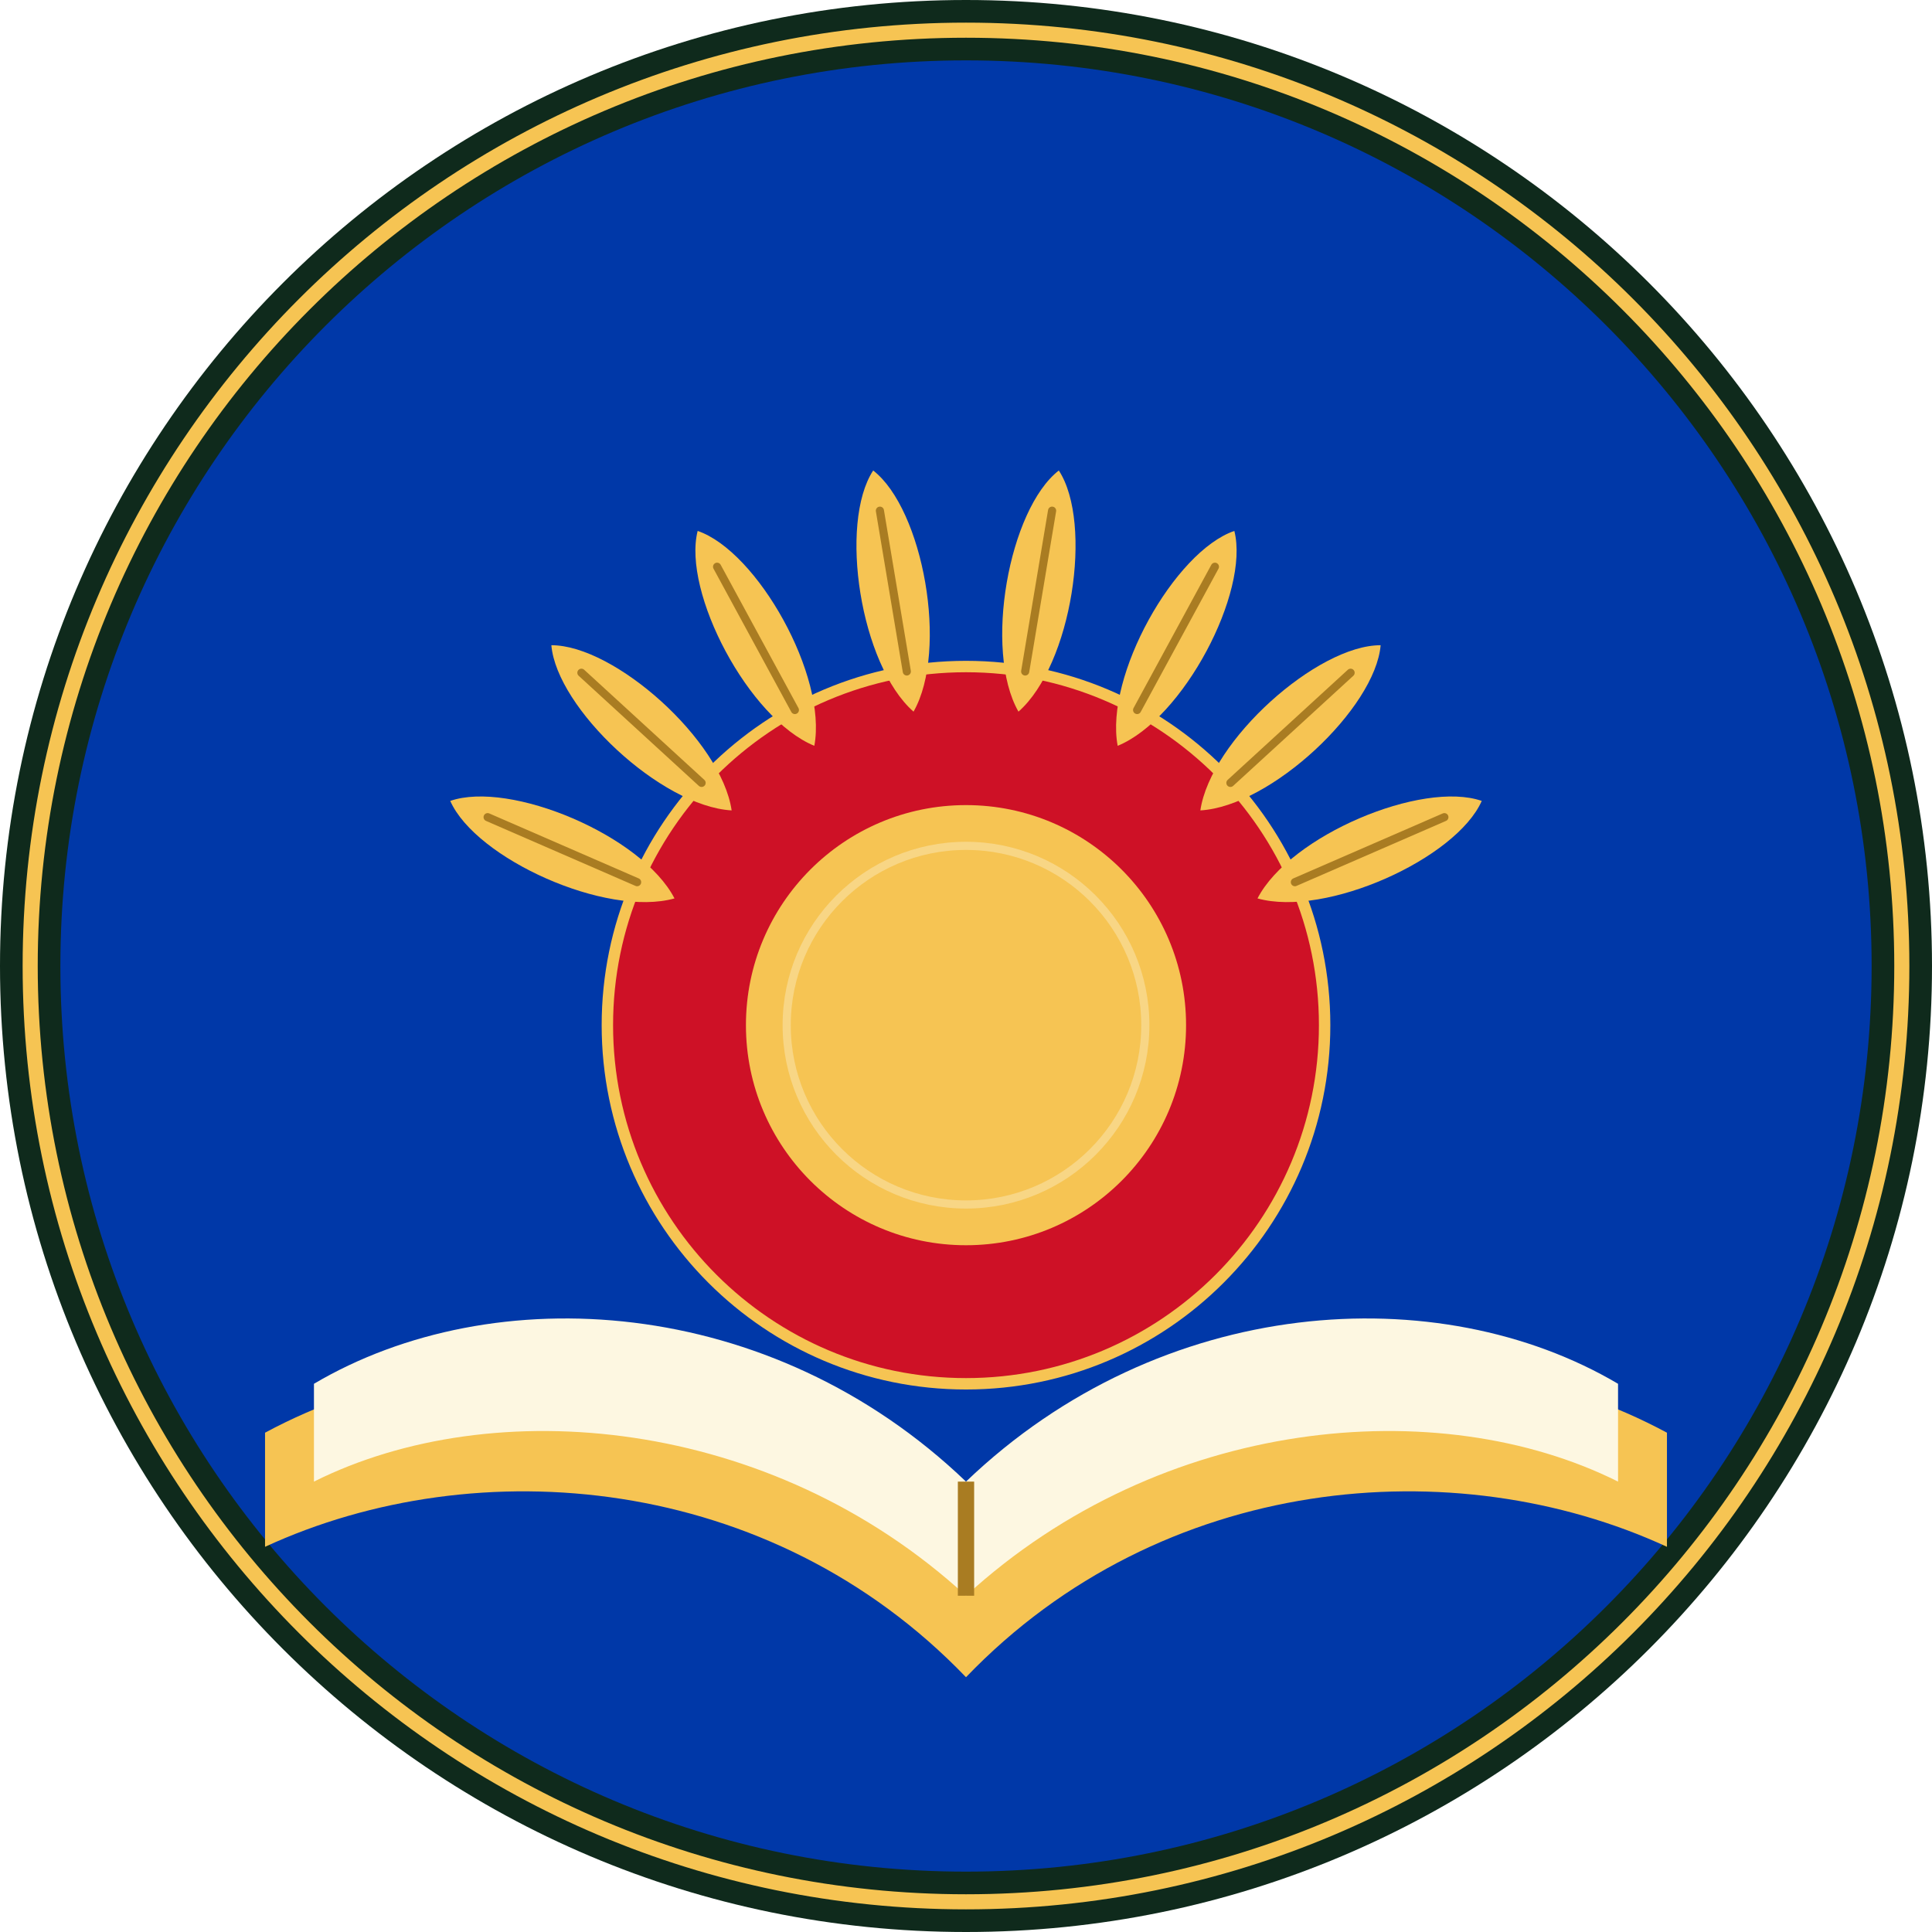
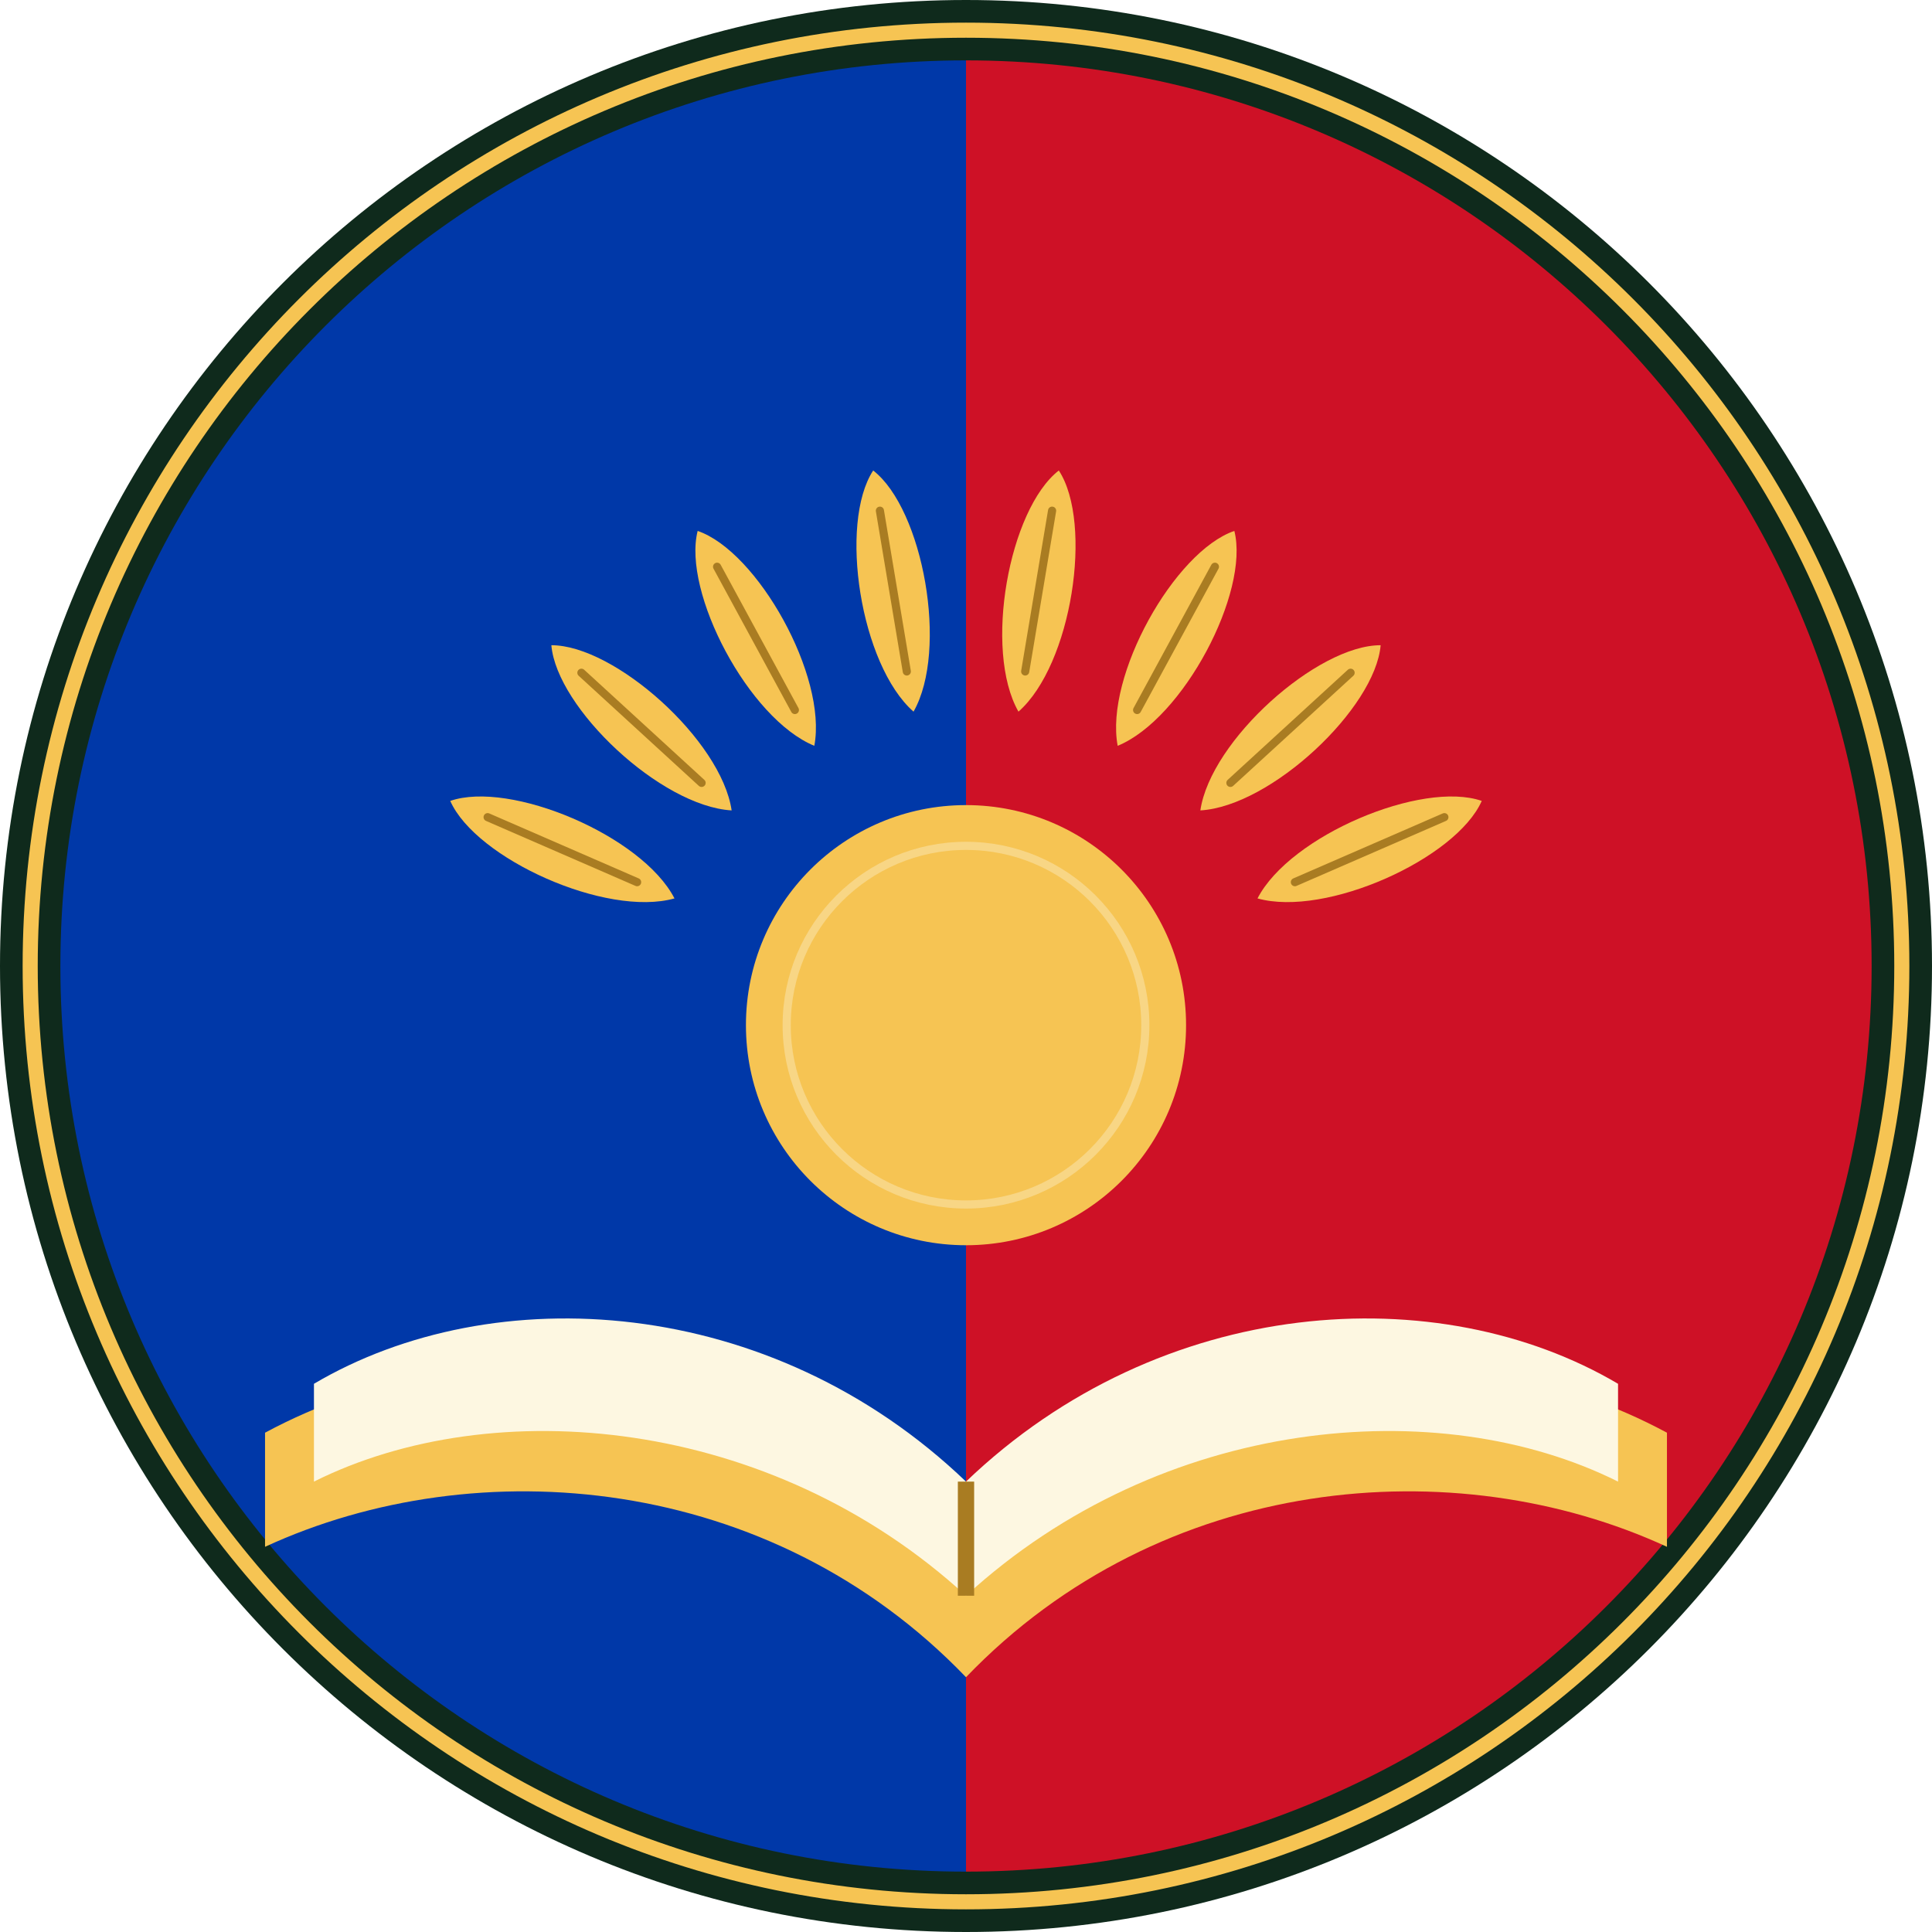
<svg xmlns="http://www.w3.org/2000/svg" viewBox="0 0 256 256" width="256" height="256">
  <g transform="translate(128 128)">
    <g>
      <circle r="128" fill="#0F2A1C" />
-       <circle r="120" fill="#0038A8" />
+       <path d="M0,-120 A120,120 0 0 0 0,120 Z" fill="#0038A8" />
+       <path d="M0,-120 A120,120 0 0 1 0,120 Z" fill="#CE1126" />
      <defs>
        <clipPath id="mk">
          <circle r="120" />
        </clipPath>
      </defs>
      <g clip-path="url(#mk)" transform="translate(0 10) scale(1.08)">
        <g transform="translate(0 -6)">
-           <circle cx="0" cy="4" r="44" fill="#CE1126" />
-           <circle cx="0" cy="4" r="44" fill="none" stroke="#F6C453" stroke-width="1.4" />
          <g fill="#F6C453">
            <path transform="translate(0 4) rotate(-66.5) translate(0 -54)" d="M0,-15 C5.25,-9.3 5.5,8.25 0,15 C-5.5,8.25 -5.25,-9.3 0,-15 Z" />
            <path transform="translate(0 4) rotate(-66.5) translate(0 -54)" d="M0,-10 V10" stroke="#A97C22" stroke-width="1" stroke-linecap="round" />
            <path transform="translate(0 4) rotate(-47.5) translate(0 -54)" d="M0,-15 C5.25,-9.3 5.5,8.25 0,15 C-5.5,8.25 -5.25,-9.3 0,-15 Z" />
            <path transform="translate(0 4) rotate(-47.5) translate(0 -54)" d="M0,-10 V10" stroke="#A97C22" stroke-width="1" stroke-linecap="round" />
            <path transform="translate(0 4) rotate(-28.5) translate(0 -54)" d="M0,-15 C5.25,-9.3 5.5,8.25 0,15 C-5.5,8.25 -5.25,-9.3 0,-15 Z" />
            <path transform="translate(0 4) rotate(-28.5) translate(0 -54)" d="M0,-10 V10" stroke="#A97C22" stroke-width="1" stroke-linecap="round" />
            <path transform="translate(0 4) rotate(-9.5) translate(0 -54)" d="M0,-15 C5.25,-9.3 5.5,8.25 0,15 C-5.5,8.25 -5.25,-9.3 0,-15 Z" />
            <path transform="translate(0 4) rotate(-9.5) translate(0 -54)" d="M0,-10 V10" stroke="#A97C22" stroke-width="1" stroke-linecap="round" />
            <path transform="translate(0 4) rotate(9.5) translate(0 -54)" d="M0,-15 C5.25,-9.3 5.5,8.25 0,15 C-5.5,8.25 -5.25,-9.3 0,-15 Z" />
            <path transform="translate(0 4) rotate(9.5) translate(0 -54)" d="M0,-10 V10" stroke="#A97C22" stroke-width="1" stroke-linecap="round" />
            <path transform="translate(0 4) rotate(28.5) translate(0 -54)" d="M0,-15 C5.25,-9.3 5.5,8.25 0,15 C-5.5,8.25 -5.25,-9.3 0,-15 Z" />
            <path transform="translate(0 4) rotate(28.5) translate(0 -54)" d="M0,-10 V10" stroke="#A97C22" stroke-width="1" stroke-linecap="round" />
            <path transform="translate(0 4) rotate(47.5) translate(0 -54)" d="M0,-15 C5.25,-9.3 5.5,8.25 0,15 C-5.5,8.25 -5.25,-9.3 0,-15 Z" />
            <path transform="translate(0 4) rotate(47.5) translate(0 -54)" d="M0,-10 V10" stroke="#A97C22" stroke-width="1" stroke-linecap="round" />
            <path transform="translate(0 4) rotate(66.5) translate(0 -54)" d="M0,-15 C5.25,-9.3 5.5,8.25 0,15 C-5.5,8.25 -5.25,-9.3 0,-15 Z" />
            <path transform="translate(0 4) rotate(66.5) translate(0 -54)" d="M0,-10 V10" stroke="#A97C22" stroke-width="1" stroke-linecap="round" />
          </g>
          <circle cx="0" cy="4" r="27" fill="#F6C453" />
          <circle cx="0" cy="4" r="22" fill="none" stroke="#FDF7E1" stroke-opacity=".35" stroke-width="1" />
        </g>
        <path d="M-86,48 C-60,34 -24,37 0,62 C24,37 60,34 86,48 L86,62 C60,50 24,53 0,78 C-24,53 -60,50 -86,62 Z" fill="#F6C453" />
        <path d="M-80,42 C-58,29 -24,31 0,54 C24,31 58,29 80,42 L80,54 C58,43 24,46 0,68 C-24,46 -58,43 -80,54 Z" fill="#FDF7E1" />
        <path d="M0,54 V68" stroke="#A97C22" stroke-width="2" />
      </g>
      <circle r="124" fill="none" stroke="#F6C453" stroke-width="2" />
    </g>
  </g>
</svg>
